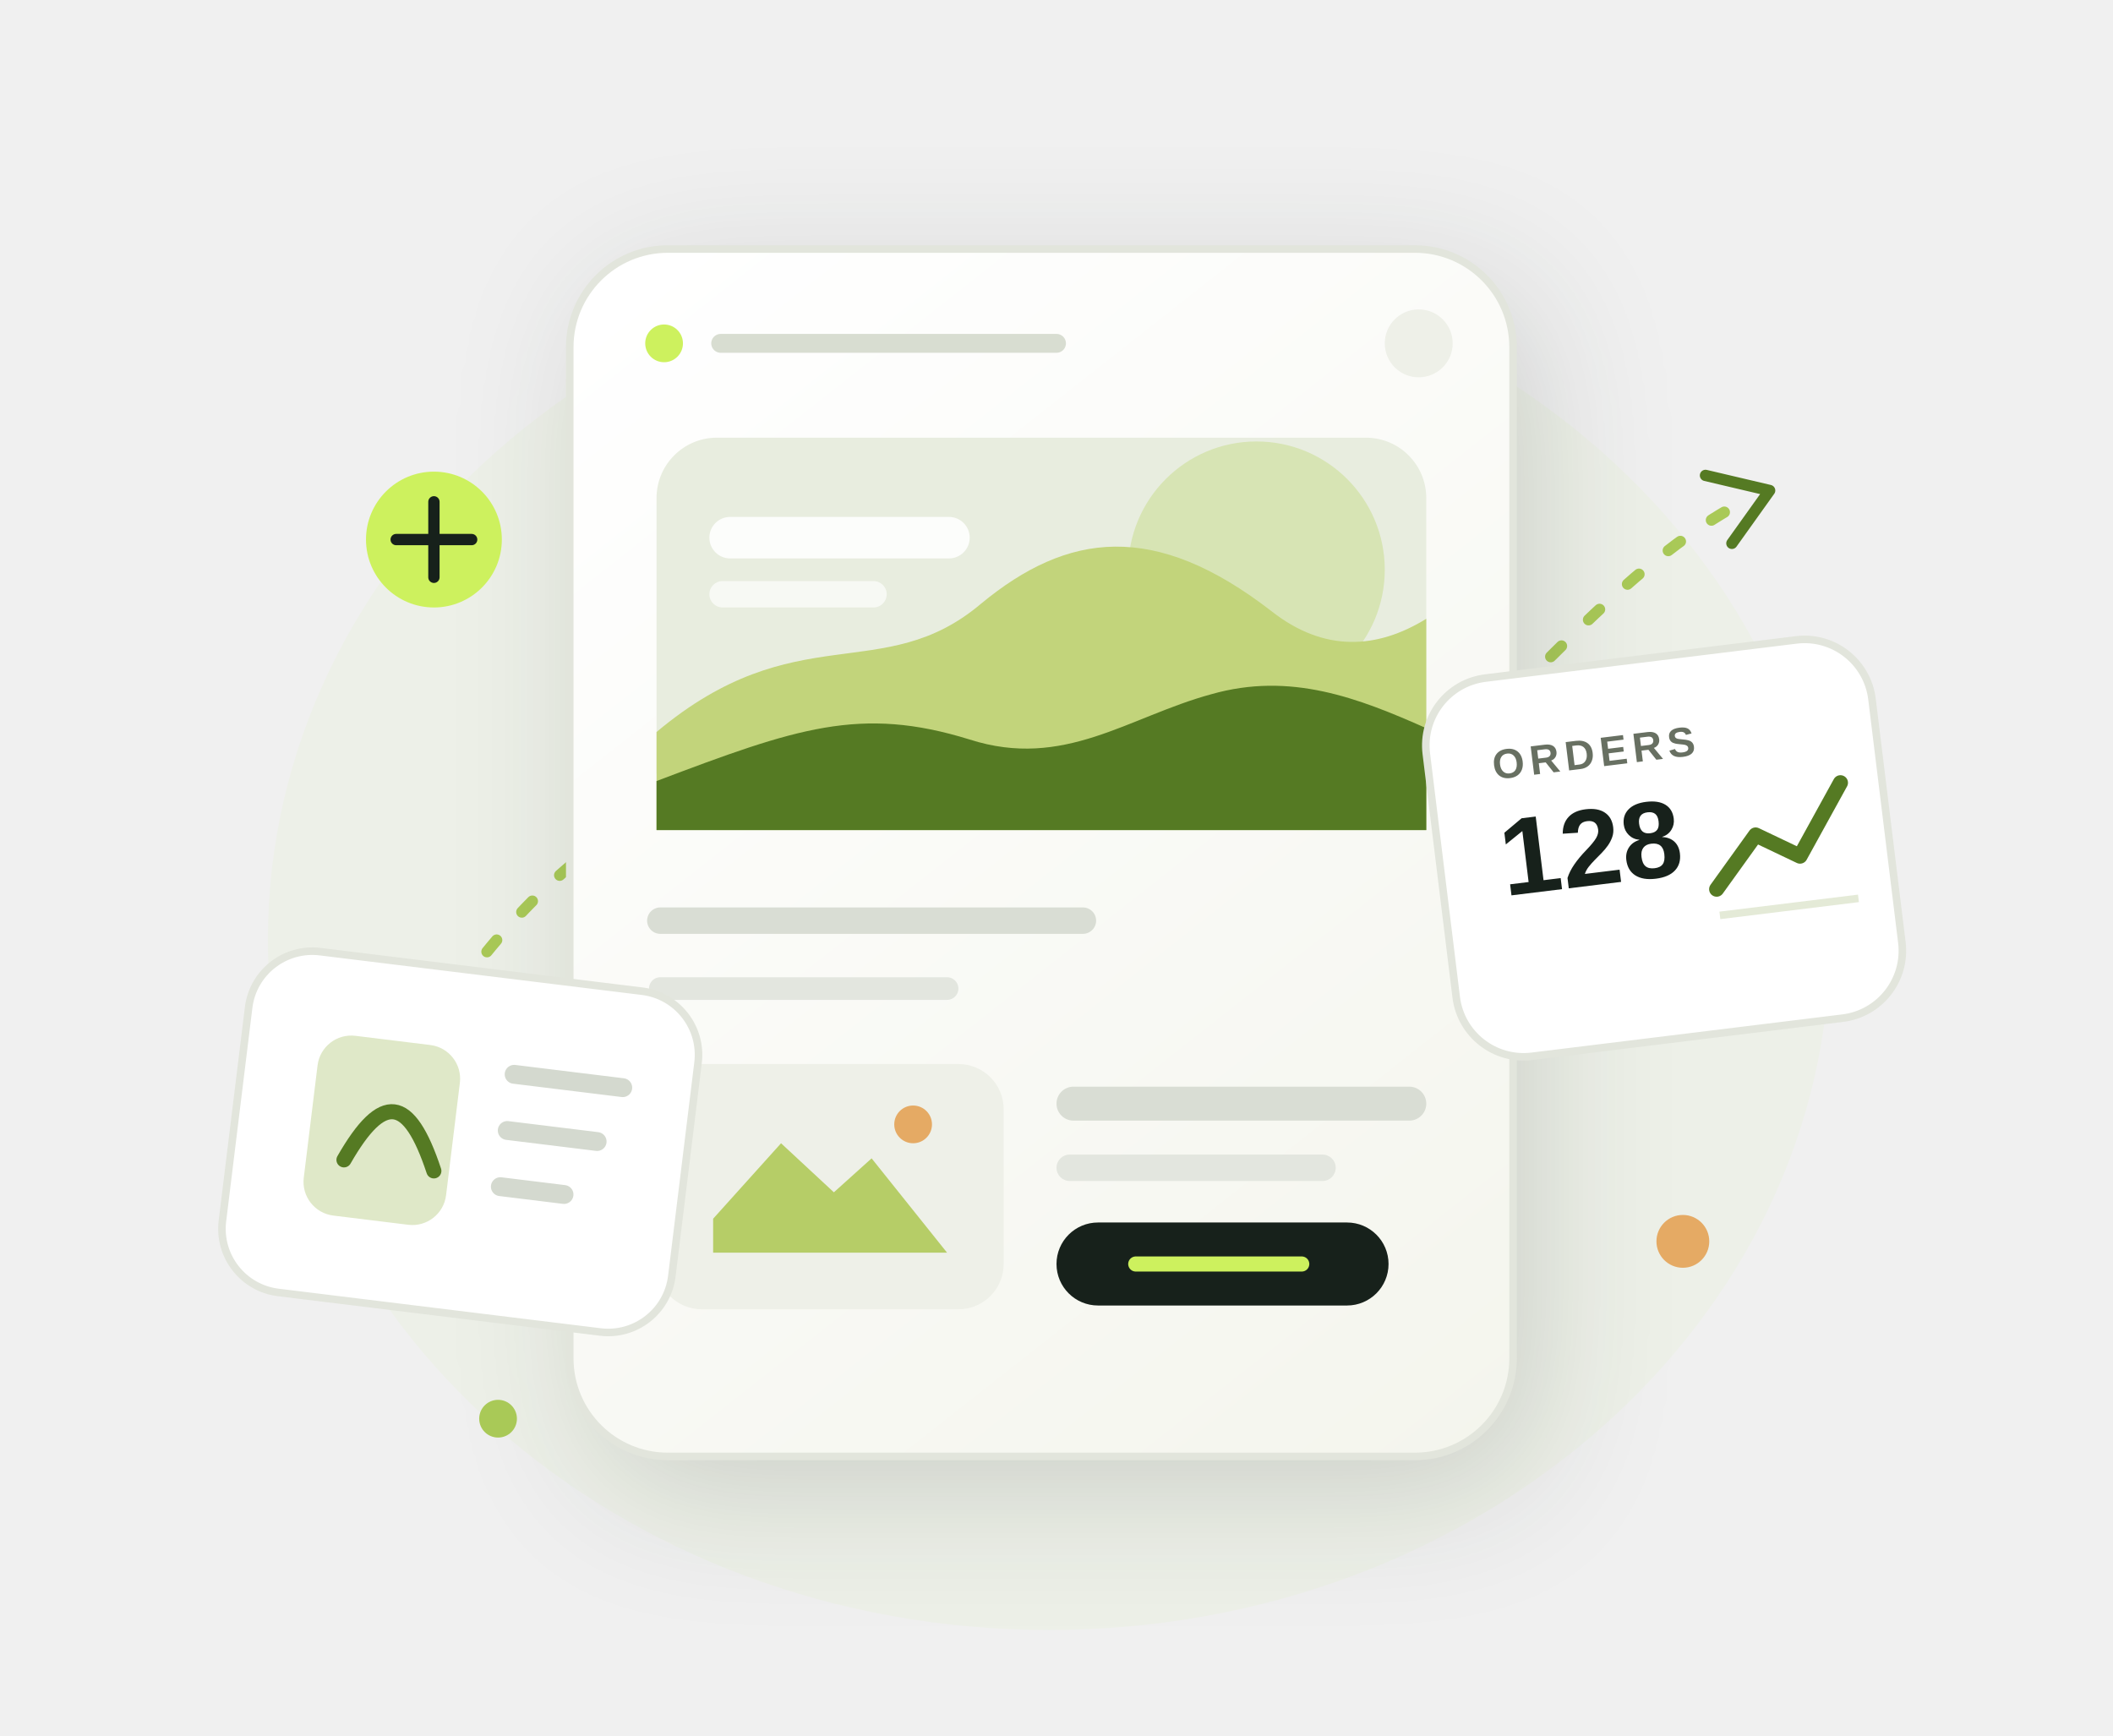
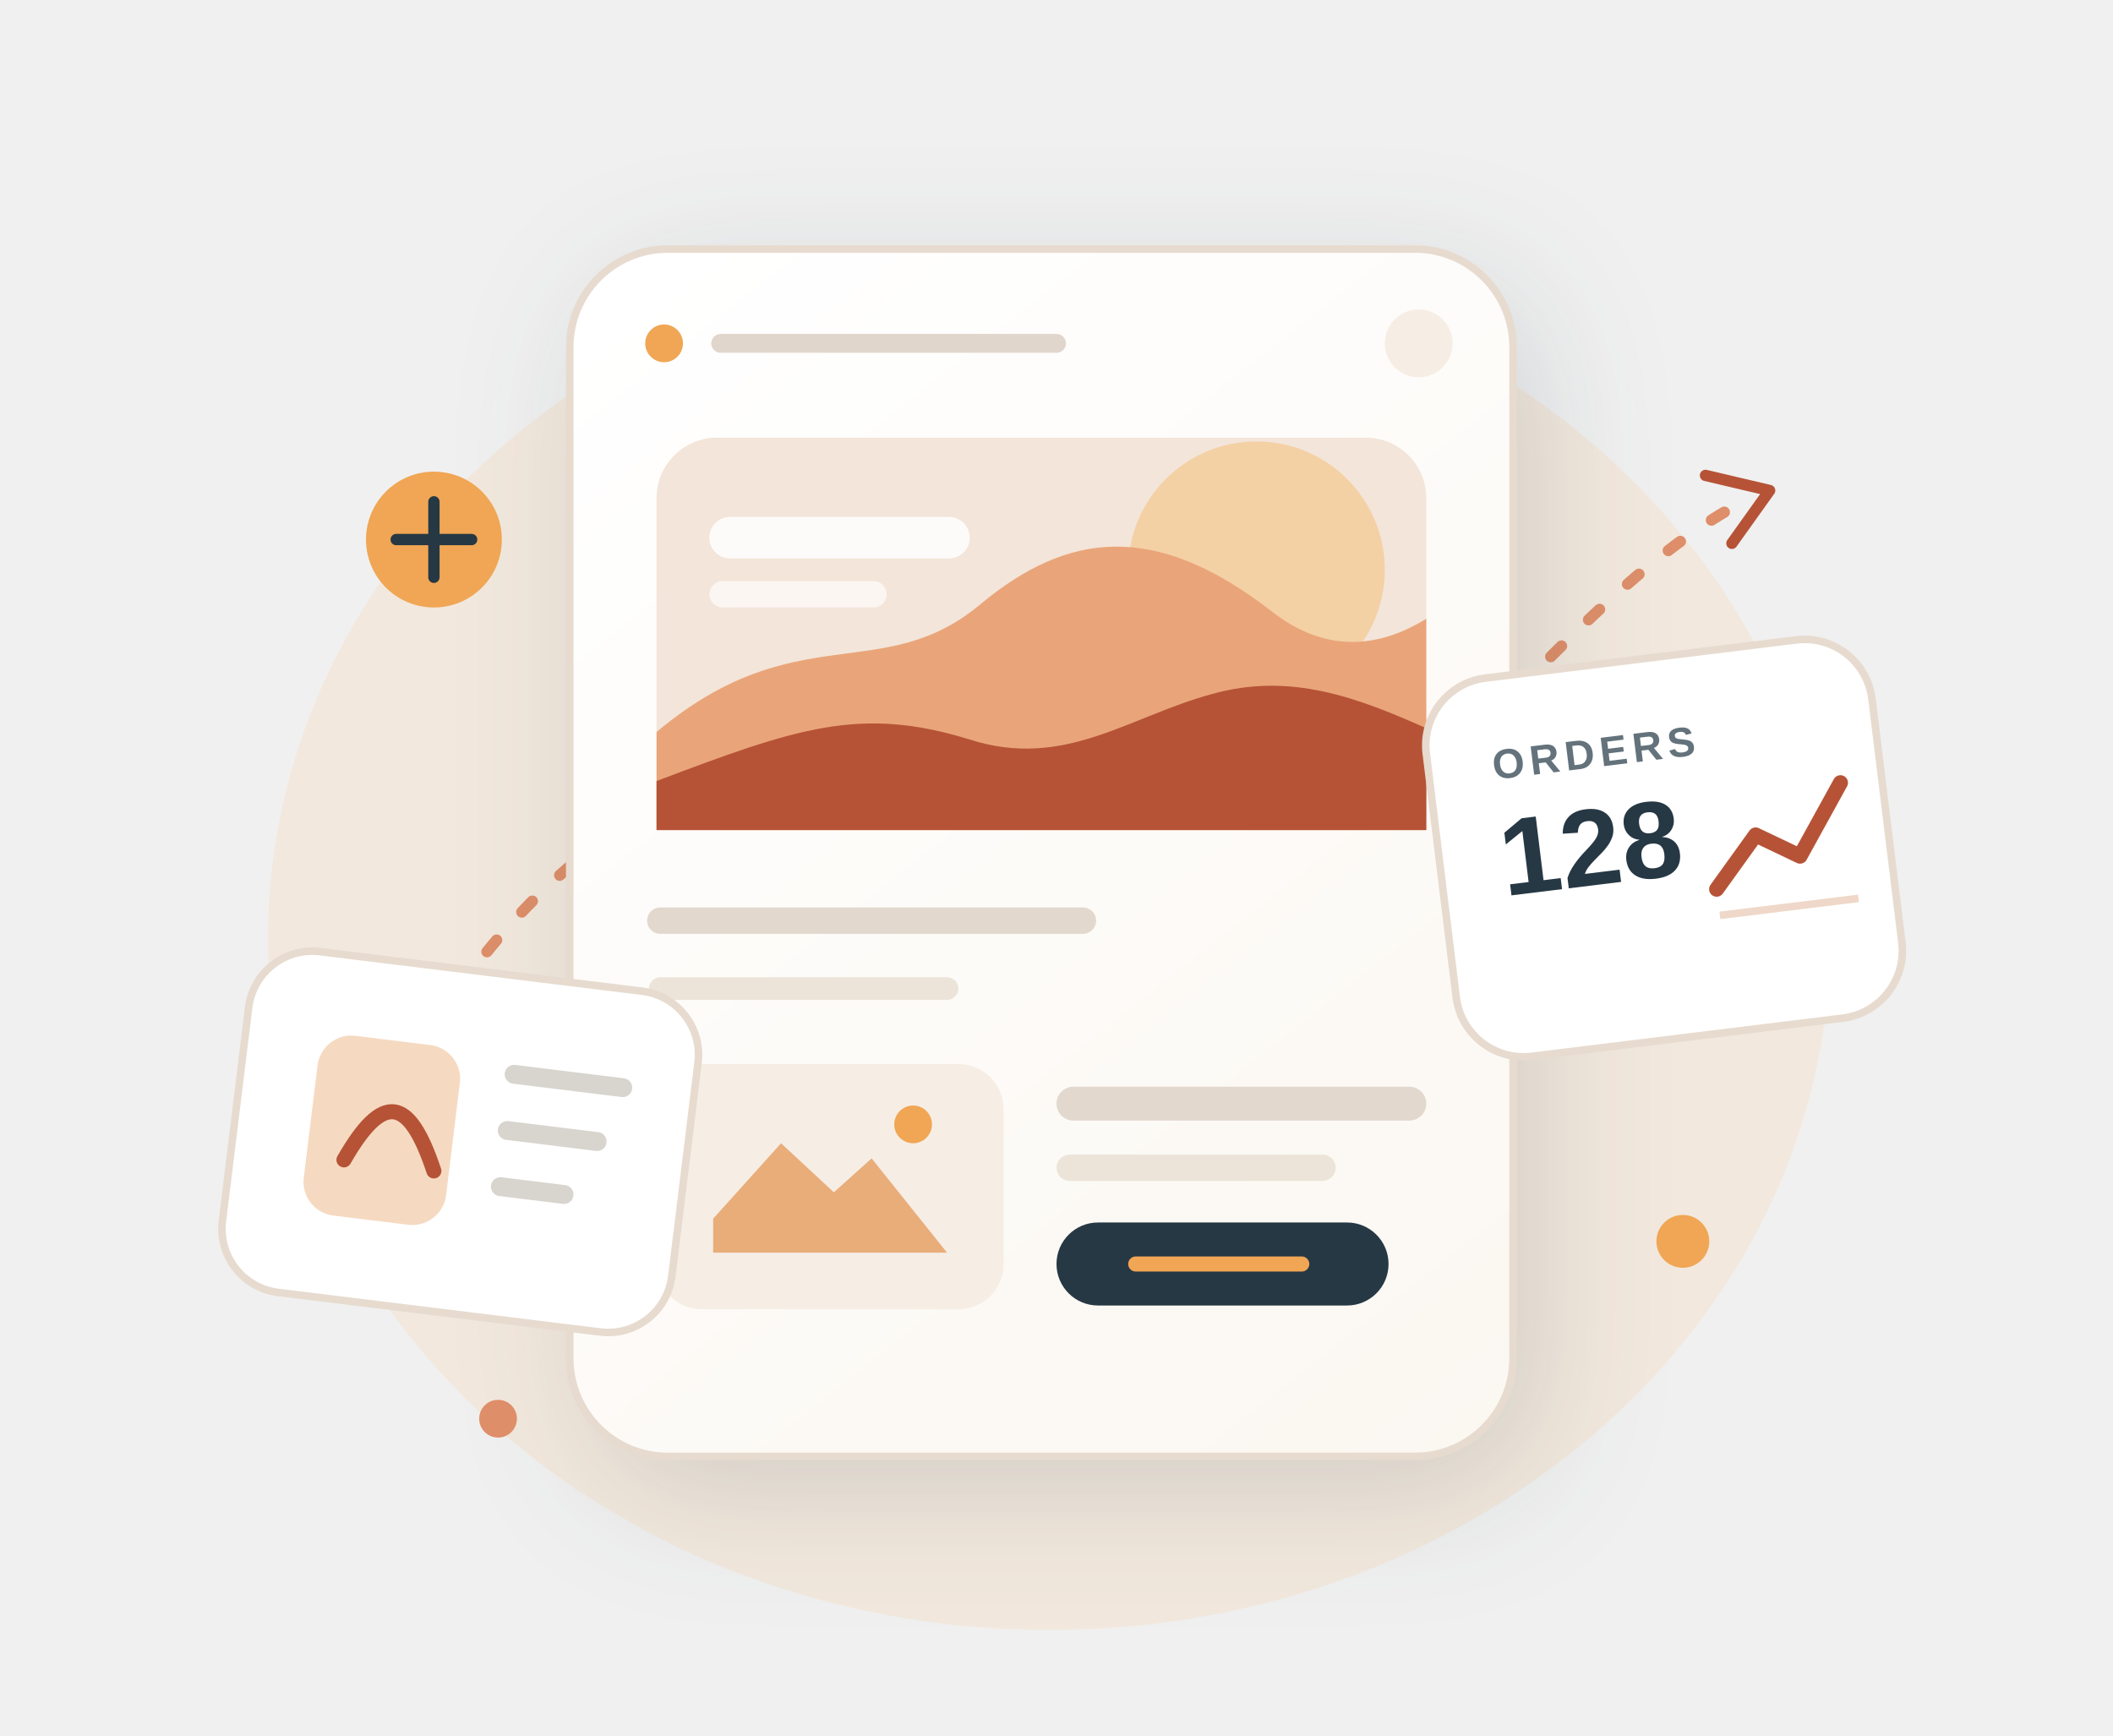
<svg xmlns="http://www.w3.org/2000/svg" viewBox="0 0 560 460" fill="none">
  <defs>
    <linearGradient id="card" x1="150" y1="85" x2="390" y2="390" gradientUnits="userSpaceOnUse">
      <stop stop-color="#fff" />
-       <stop offset="1" stop-color="#f4f5ed" />
+       <stop offset="1" stop-color="#fbf7f1" />
    </linearGradient>
    <filter id="shadow" x="77" y="33" width="410" height="420" filterUnits="userSpaceOnUse" color-interpolation-filters="sRGB">
      <feGaussianBlur stdDeviation="18" />
    </filter>
  </defs>
-   <ellipse cx="278" cy="249" rx="207" ry="183" fill="#edf0e8" />
-   <path d="M93 312c29-64 70-104 116-109 60-7 87 42 139 22 38-15 69-67 112-91" stroke="#a9c957" stroke-width="3" stroke-linecap="round" stroke-dasharray="4 10" />
-   <path d="m452 126 17 4-10 14" stroke="#557a23" stroke-width="3" stroke-linecap="round" stroke-linejoin="round" />
+   <ellipse cx="278" cy="249" rx="207" ry="183" fill="#f2e8dd" />
+   <path d="M93 312c29-64 70-104 116-109 60-7 87 42 139 22 38-15 69-67 112-91" stroke="#de8e69" stroke-width="3" stroke-linecap="round" stroke-dasharray="4 10" />
+   <path d="m452 126 17 4-10 14" stroke="#b65337" stroke-width="3" stroke-linecap="round" stroke-linejoin="round" />
  <g filter="url(#shadow)" opacity=".16">
-     <rect x="157" y="75" width="250" height="320" rx="26" fill="#17211b" />
+     <rect x="157" y="75" width="250" height="320" rx="26" fill="#263844" />
  </g>
-   <rect x="151" y="66" width="250" height="320" rx="26" fill="url(#card)" stroke="#e2e5dc" stroke-width="2" />
-   <circle cx="176" cy="91" r="5" fill="#cdf15e" />
-   <path d="M191 91h89" stroke="#d8ddd1" stroke-width="5" stroke-linecap="round" />
-   <circle cx="376" cy="91" r="9" fill="#eef0e8" />
-   <rect x="174" y="116" width="204" height="104" rx="16" fill="#e8eddf" />
-   <circle cx="333" cy="151" r="34" fill="#d7e4b4" />
-   <path d="M174 194c37-31 60-12 86-34 23-19 46-22 77 2 14 11 28 10 41 2v56H174v-26Z" fill="#c2d47b" />
-   <path d="M174 207c37-14 54-20 83-11 25 8 42-6 64-12 21-6 39 1 57 9v27H174v-13Z" fill="#557a23" />
+   <rect x="151" y="66" width="250" height="320" rx="26" fill="url(#card)" stroke="#e7dbcf" stroke-width="2" />
+   <circle cx="176" cy="91" r="5" fill="#f0a654" />
+   <path d="M191 91h89" stroke="#e1d6cc" stroke-width="5" stroke-linecap="round" />
+   <circle cx="376" cy="91" r="9" fill="#f6eee5" />
+   <rect x="174" y="116" width="204" height="104" rx="16" fill="#f3e5d9" />
+   <circle cx="333" cy="151" r="34" fill="#f4d0a5" />
+   <path d="M174 194c37-31 60-12 86-34 23-19 46-22 77 2 14 11 28 10 41 2v56H174v-26Z" fill="#e9a579" />
+   <path d="M174 207c37-14 54-20 83-11 25 8 42-6 64-12 21-6 39 1 57 9v27H174v-13Z" fill="#b65337" />
  <rect x="188" y="137" width="69" height="11" rx="5.5" fill="#fff" fill-opacity=".86" />
  <rect x="188" y="154" width="47" height="7" rx="3.5" fill="#fff" fill-opacity=".65" />
-   <path d="M175 244h112" stroke="#d9ddd4" stroke-width="7" stroke-linecap="round" />
-   <path d="M175 262h76" stroke="#e3e6df" stroke-width="6" stroke-linecap="round" />
-   <rect x="174" y="282" width="92" height="65" rx="12" fill="#eef0e8" />
-   <path d="m189 323 18-20 14 13 10-9 20 25h-62v-9Z" fill="#b6cd67" />
-   <circle cx="242" cy="298" r="5" fill="#e5aa64" />
-   <rect x="280" y="288" width="98" height="9" rx="4.5" fill="#d9ddd4" />
-   <rect x="280" y="306" width="74" height="7" rx="3.5" fill="#e3e6df" />
-   <rect x="280" y="324" width="88" height="22" rx="11" fill="#17211b" />
-   <path d="M301 335h44" stroke="#cdf15e" stroke-width="4" stroke-linecap="round" />
+   <path d="M175 244h112" stroke="#e2d8ce" stroke-width="7" stroke-linecap="round" />
+   <path d="M175 262h76" stroke="#ede4d9" stroke-width="6" stroke-linecap="round" />
+   <rect x="174" y="282" width="92" height="65" rx="12" fill="#f6eee5" />
+   <path d="m189 323 18-20 14 13 10-9 20 25h-62v-9Z" fill="#e9ad7a" />
+   <circle cx="242" cy="298" r="5" fill="#f0a654" />
+   <rect x="280" y="288" width="98" height="9" rx="4.5" fill="#e2d8ce" />
+   <rect x="280" y="306" width="74" height="7" rx="3.5" fill="#ede4d9" />
+   <rect x="280" y="324" width="88" height="22" rx="11" fill="#263844" />
+   <path d="M301 335h44" stroke="#f0a654" stroke-width="4" stroke-linecap="round" />
  <g transform="rotate(-7 419 230)">
-     <rect x="382" y="177" width="119" height="101" rx="18" fill="#fff" stroke="#e2e5dc" stroke-width="2" />
-     <text x="399" y="204" fill="#687062" font-family="Arial,sans-serif" font-size="11" font-weight="700" letter-spacing="1.4">ORDERS</text>
-     <text x="398" y="235" fill="#17211b" font-family="Arial,sans-serif" font-size="29" font-weight="700">128</text>
-     <path d="m454 240 12-13 11 7 13-18" stroke="#557a23" stroke-width="4" stroke-linecap="round" stroke-linejoin="round" />
-     <path d="M454 247h37" stroke="#e4ead7" stroke-width="2" />
+     <rect x="382" y="177" width="119" height="101" rx="18" fill="#fff" stroke="#e7dbcf" stroke-width="2" />
+     <text x="399" y="204" fill="#63727b" font-family="Arial,sans-serif" font-size="11" font-weight="700" letter-spacing="1.4">ORDERS</text>
+     <text x="398" y="235" fill="#263844" font-family="Arial,sans-serif" font-size="29" font-weight="700">128</text>
+     <path d="m454 240 12-13 11 7 13-18" stroke="#b65337" stroke-width="4" stroke-linecap="round" stroke-linejoin="round" />
+     <path d="M454 247h37" stroke="#efd8c9" stroke-width="2" />
  </g>
  <g transform="rotate(7 122 286)">
-     <rect x="64" y="257" width="120" height="91" rx="17" fill="#fff" stroke="#e2e5dc" stroke-width="2" />
-     <rect x="84" y="278" width="38" height="48" rx="9" fill="#dfe8c8" />
-     <path d="M94 311c8-19 15-19 24 0" stroke="#557a23" stroke-width="4" stroke-linecap="round" />
-     <path d="M136 283h29M136 298h24M136 313h17" stroke="#d4d9cf" stroke-width="5" stroke-linecap="round" />
+     <rect x="64" y="257" width="120" height="91" rx="17" fill="#fff" stroke="#e7dbcf" stroke-width="2" />
+     <rect x="84" y="278" width="38" height="48" rx="9" fill="#f5dac1" />
+     <path d="M94 311c8-19 15-19 24 0" stroke="#b65337" stroke-width="4" stroke-linecap="round" />
+     <path d="M136 283h29M136 298h24M136 313h17" stroke="#d8d4ce" stroke-width="5" stroke-linecap="round" />
  </g>
-   <circle cx="115" cy="143" r="18" fill="#cdf15e" />
-   <path d="M115 133v20m-10-10h20" stroke="#17211b" stroke-width="3" stroke-linecap="round" />
-   <circle cx="446" cy="329" r="7" fill="#e5aa64" />
-   <circle cx="132" cy="376" r="5" fill="#a9c957" />
+   <circle cx="115" cy="143" r="18" fill="#f0a654" />
+   <path d="M115 133v20m-10-10h20" stroke="#263844" stroke-width="3" stroke-linecap="round" />
+   <circle cx="446" cy="329" r="7" fill="#f0a654" />
+   <circle cx="132" cy="376" r="5" fill="#de8e69" />
</svg>
